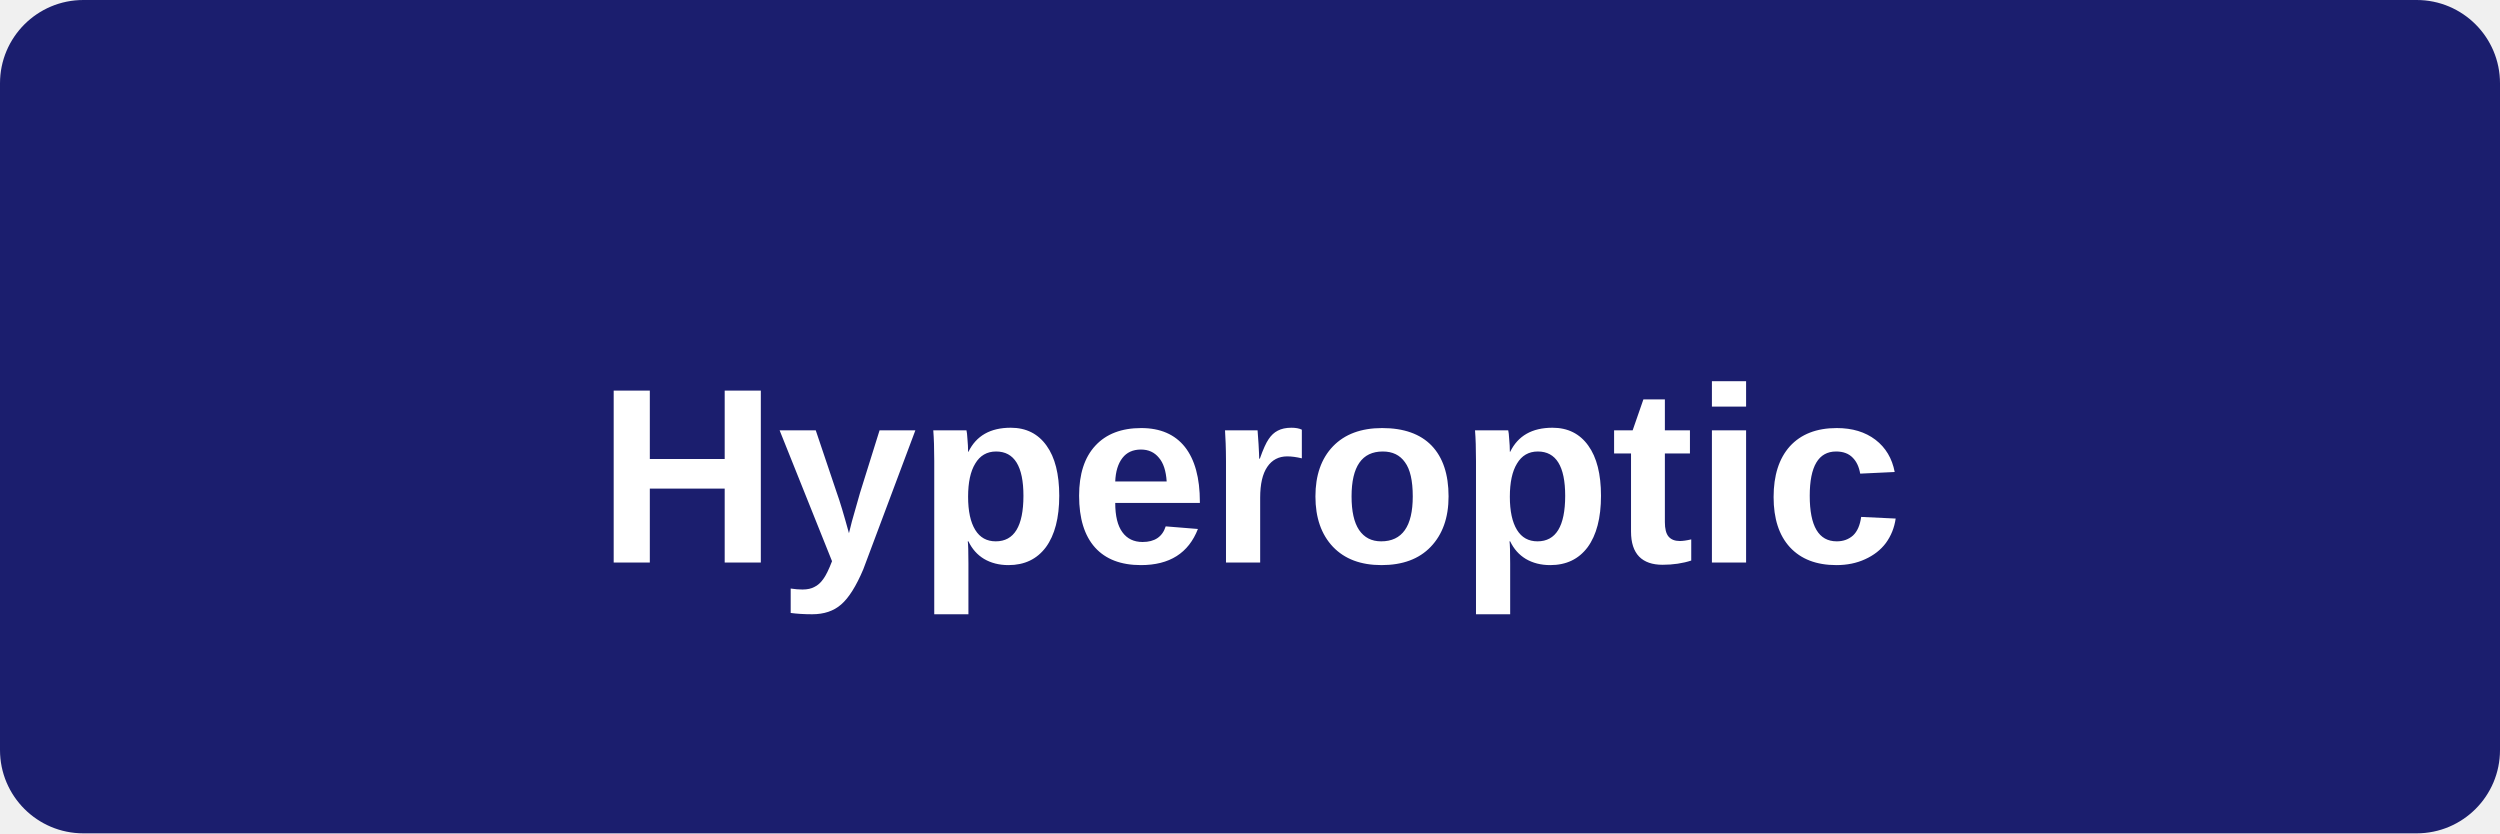
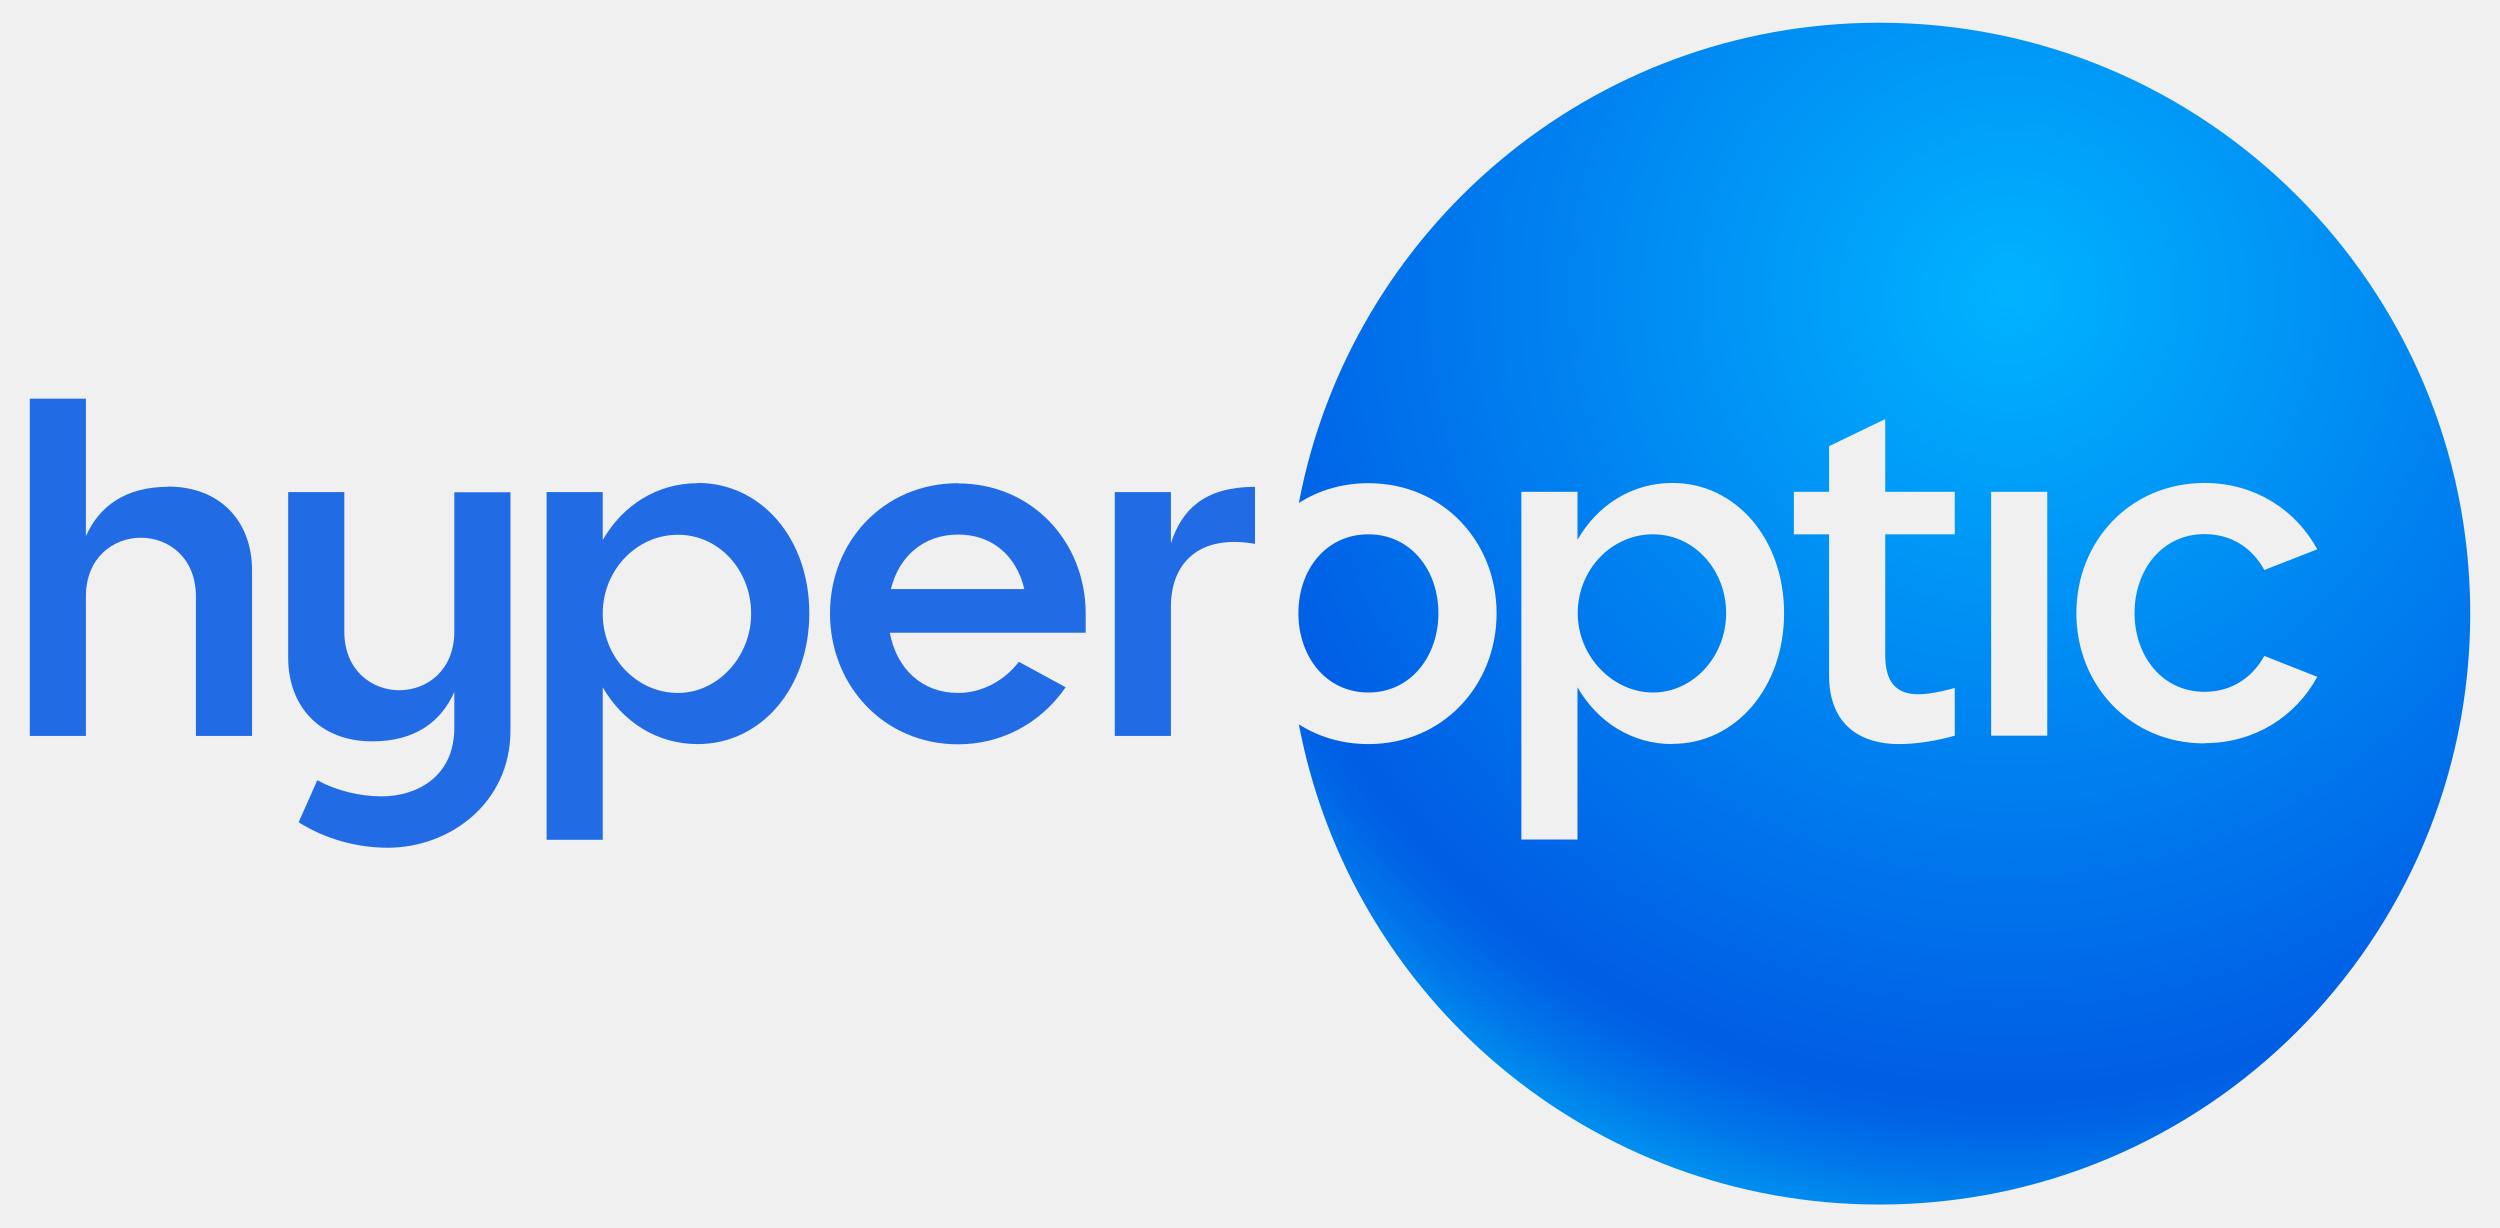
- <svg xmlns="http://www.w3.org/2000/svg" viewBox="0 0 120 40" width="120" height="40">
-   <rect width="120" height="40" rx="4" fill="#1B1E6E" />
-   <text x="60" y="27" font-family="Arial,sans-serif" font-weight="700" font-size="12" fill="white" text-anchor="middle">Hyperoptic</text>
+ <svg xmlns="http://www.w3.org/2000/svg" id="Layer_1" viewBox="0 0 110 54">
+   <defs>
+     <style>.cls-1{fill:url(#Adsız_degrade_11);}.cls-2{fill:#216ce4;}</style>
+     <radialGradient id="Adsız_degrade_11" cx="88.44" cy="12.95" fx="88.44" fy="12.95" r="45.83" gradientUnits="userSpaceOnUse">
+       <stop offset="0" stop-color="#00b3ff" />
+       <stop offset=".77" stop-color="#005de5" />
+       <stop offset=".8" stop-color="#0064e6" />
+       <stop offset=".85" stop-color="#0078ea" />
+       <stop offset=".92" stop-color="#009af1" />
+       <stop offset=".99" stop-color="#00c8fa" />
+       <stop offset="1" stop-color="#00d2fc" />
+     </radialGradient>
+   </defs>
+   <path class="cls-2" d="m7.39,21.42c-1.89,0-3.03.87-3.61,2.17v-6.05H1.31v14.84h2.47v-6.14c0-1.71,1.21-2.58,2.42-2.58s2.42.87,2.42,2.58v6.14h2.47v-7.29c0-2.12-1.37-3.68-3.7-3.68Z" />
+   <path class="cls-2" d="m42.16,21.26c-3.29,0-5.64,2.58-5.64,5.73s2.35,5.76,5.64,5.76c1.78,0,3.56-.82,4.73-2.51l-2.06-1.12c-.59.78-1.58,1.37-2.67,1.37-1.6,0-2.71-1.07-3.01-2.65h8.62v-.84c0-3.15-2.35-5.73-5.62-5.73Zm0,2.26c1.5,0,2.57.94,2.91,2.4h-5.87c.35-1.44,1.44-2.4,2.96-2.4Z" />
+   <path class="cls-2" d="m19.99,27.79c0,1.71-1.21,2.58-2.42,2.58s-2.42-.87-2.42-2.58v-6.14h-2.47v7.29c0,2.12,1.37,3.68,3.7,3.68,1.89,0,3.03-.87,3.61-2.17v1.58c0,2.12-1.62,3.01-3.2,3.01-.96,0-1.99-.25-2.83-.71l-.82,1.85c1.19.75,2.58,1.12,3.93,1.12,2.67,0,5.39-1.92,5.39-5.16v-10.48h-2.47v6.14Z" />
+   <path class="cls-2" d="m30.7,21.26c-1.79,0-3.3.97-4.18,2.5v-2.11h-2.47v15.3h2.47v-6.71c.88,1.53,2.39,2.5,4.18,2.5,2.79,0,4.91-2.47,4.91-5.76s-2.12-5.73-4.91-5.73Zm-.87,9.23c-1.83,0-3.31-1.58-3.31-3.49s1.48-3.47,3.31-3.47,3.22,1.58,3.22,3.47-1.46,3.49-3.22,3.49Z" />
+   <path class="cls-2" d="m51.52,23.91v-2.26h-2.47v10.73h2.47v-5.69c0-1.87,1.19-3.2,3.7-2.76v-2.51c-2.23,0-3.24,1.02-3.7,2.49Z" />
+   <path class="cls-1" d="m82.69,1c-12.69,0-23.26,9.1-25.54,21.13.86-.55,1.9-.87,3.06-.87,3.29,0,5.64,2.58,5.64,5.73s-2.35,5.75-5.64,5.75c-1.16,0-2.2-.32-3.06-.87,2.28,12.03,12.85,21.13,25.54,21.13,14.36,0,26-11.64,26-26S97.05,1,82.69,1Zm-9.1,31.74c-1.79,0-3.3-.97-4.18-2.5v6.7h-2.47v-15.3h2.47v2.11c.88-1.53,2.39-2.5,4.18-2.5,2.79,0,4.91,2.47,4.91,5.73s-2.12,5.75-4.91,5.75Zm12.42-9.23h-3.06v5.32c0,2.06,1.48,1.87,3.06,1.44v2.1c-.82.23-1.67.37-2.47.37-1.6,0-3.06-.78-3.06-3.02v-6.21h-1.55v-1.87h1.55v-2.01l2.47-1.19v3.2h3.06v1.87Zm4.07,8.86h-2.47v-10.73h2.47v10.73Zm6.92.34c-3.29,0-5.64-2.58-5.64-5.73s2.35-5.73,5.64-5.73c2.22,0,4.02,1.19,4.96,2.92l-2.33.91c-.52-.96-1.44-1.58-2.63-1.58-1.87,0-3.08,1.58-3.08,3.47s1.21,3.47,3.08,3.47c1.19,0,2.1-.62,2.63-1.58l2.33.92c-.94,1.73-2.74,2.92-4.96,2.92Zm-36.79-2.24c-1.87,0-3.08-1.58-3.08-3.49s1.21-3.47,3.08-3.47,3.08,1.58,3.08,3.47-1.21,3.49-3.08,3.49Zm15.74-3.49c0,1.92-1.46,3.49-3.22,3.49s-3.31-1.58-3.31-3.49,1.48-3.47,3.31-3.47,3.22,1.58,3.22,3.47Z" />
</svg>
